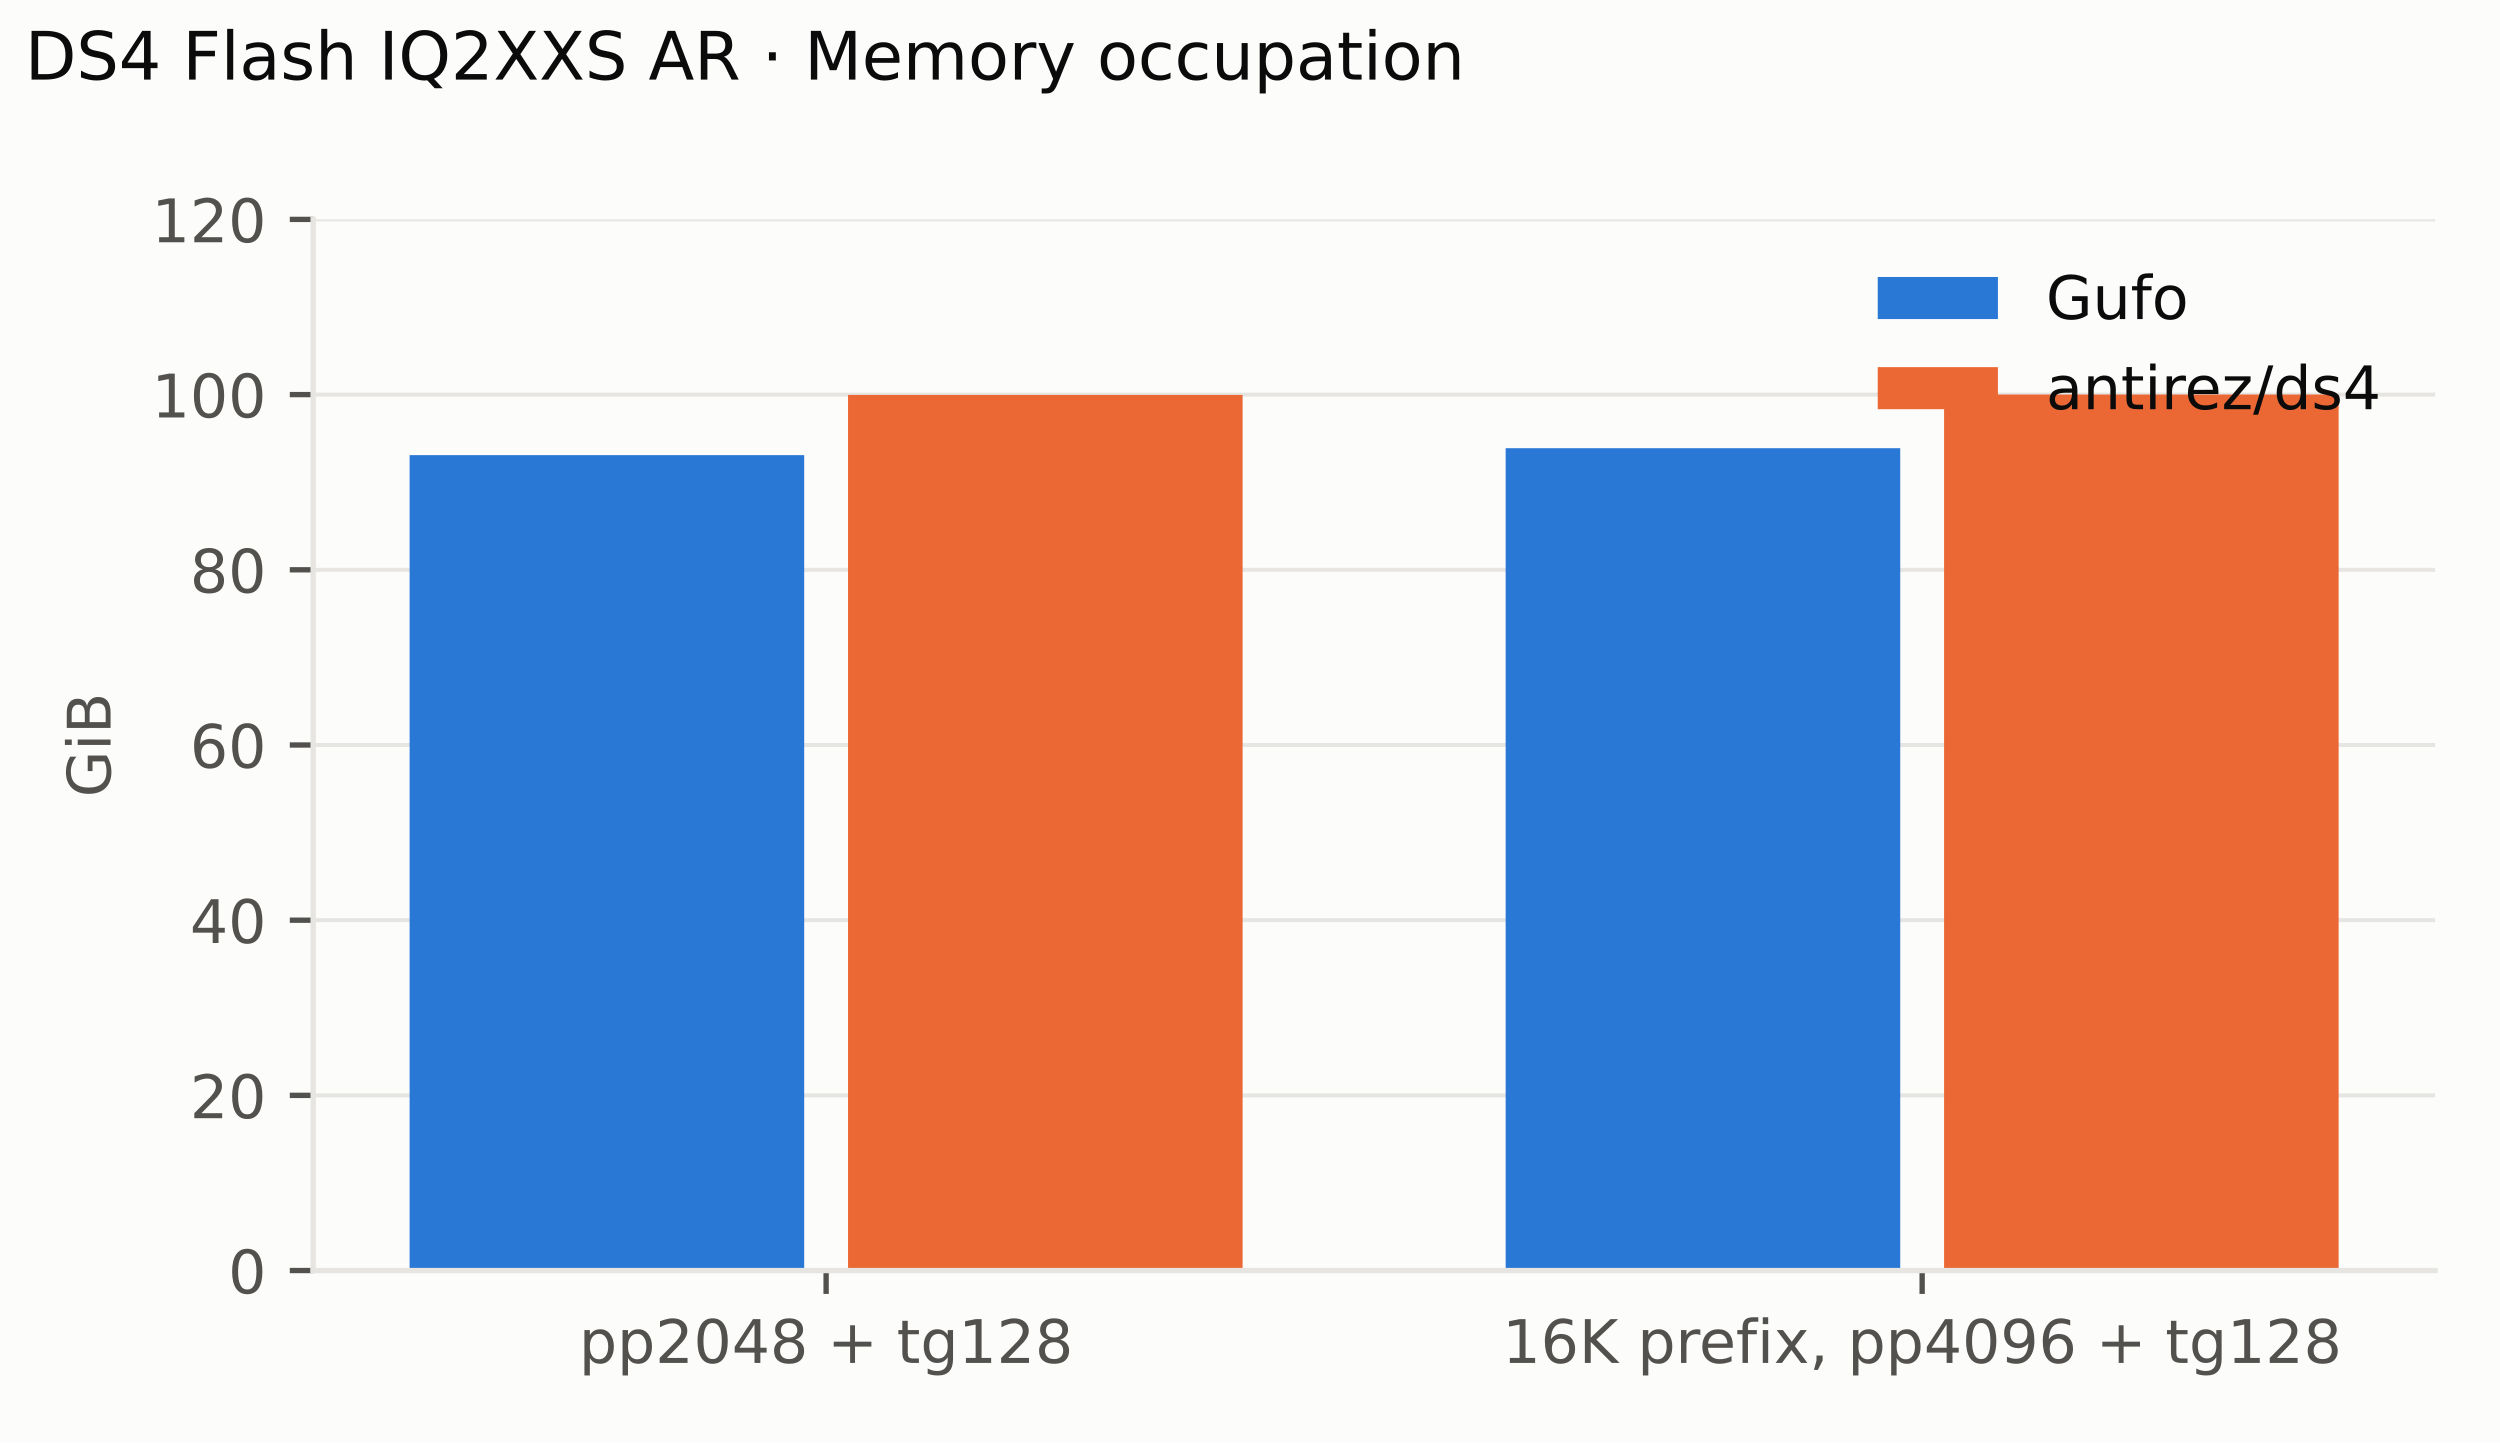
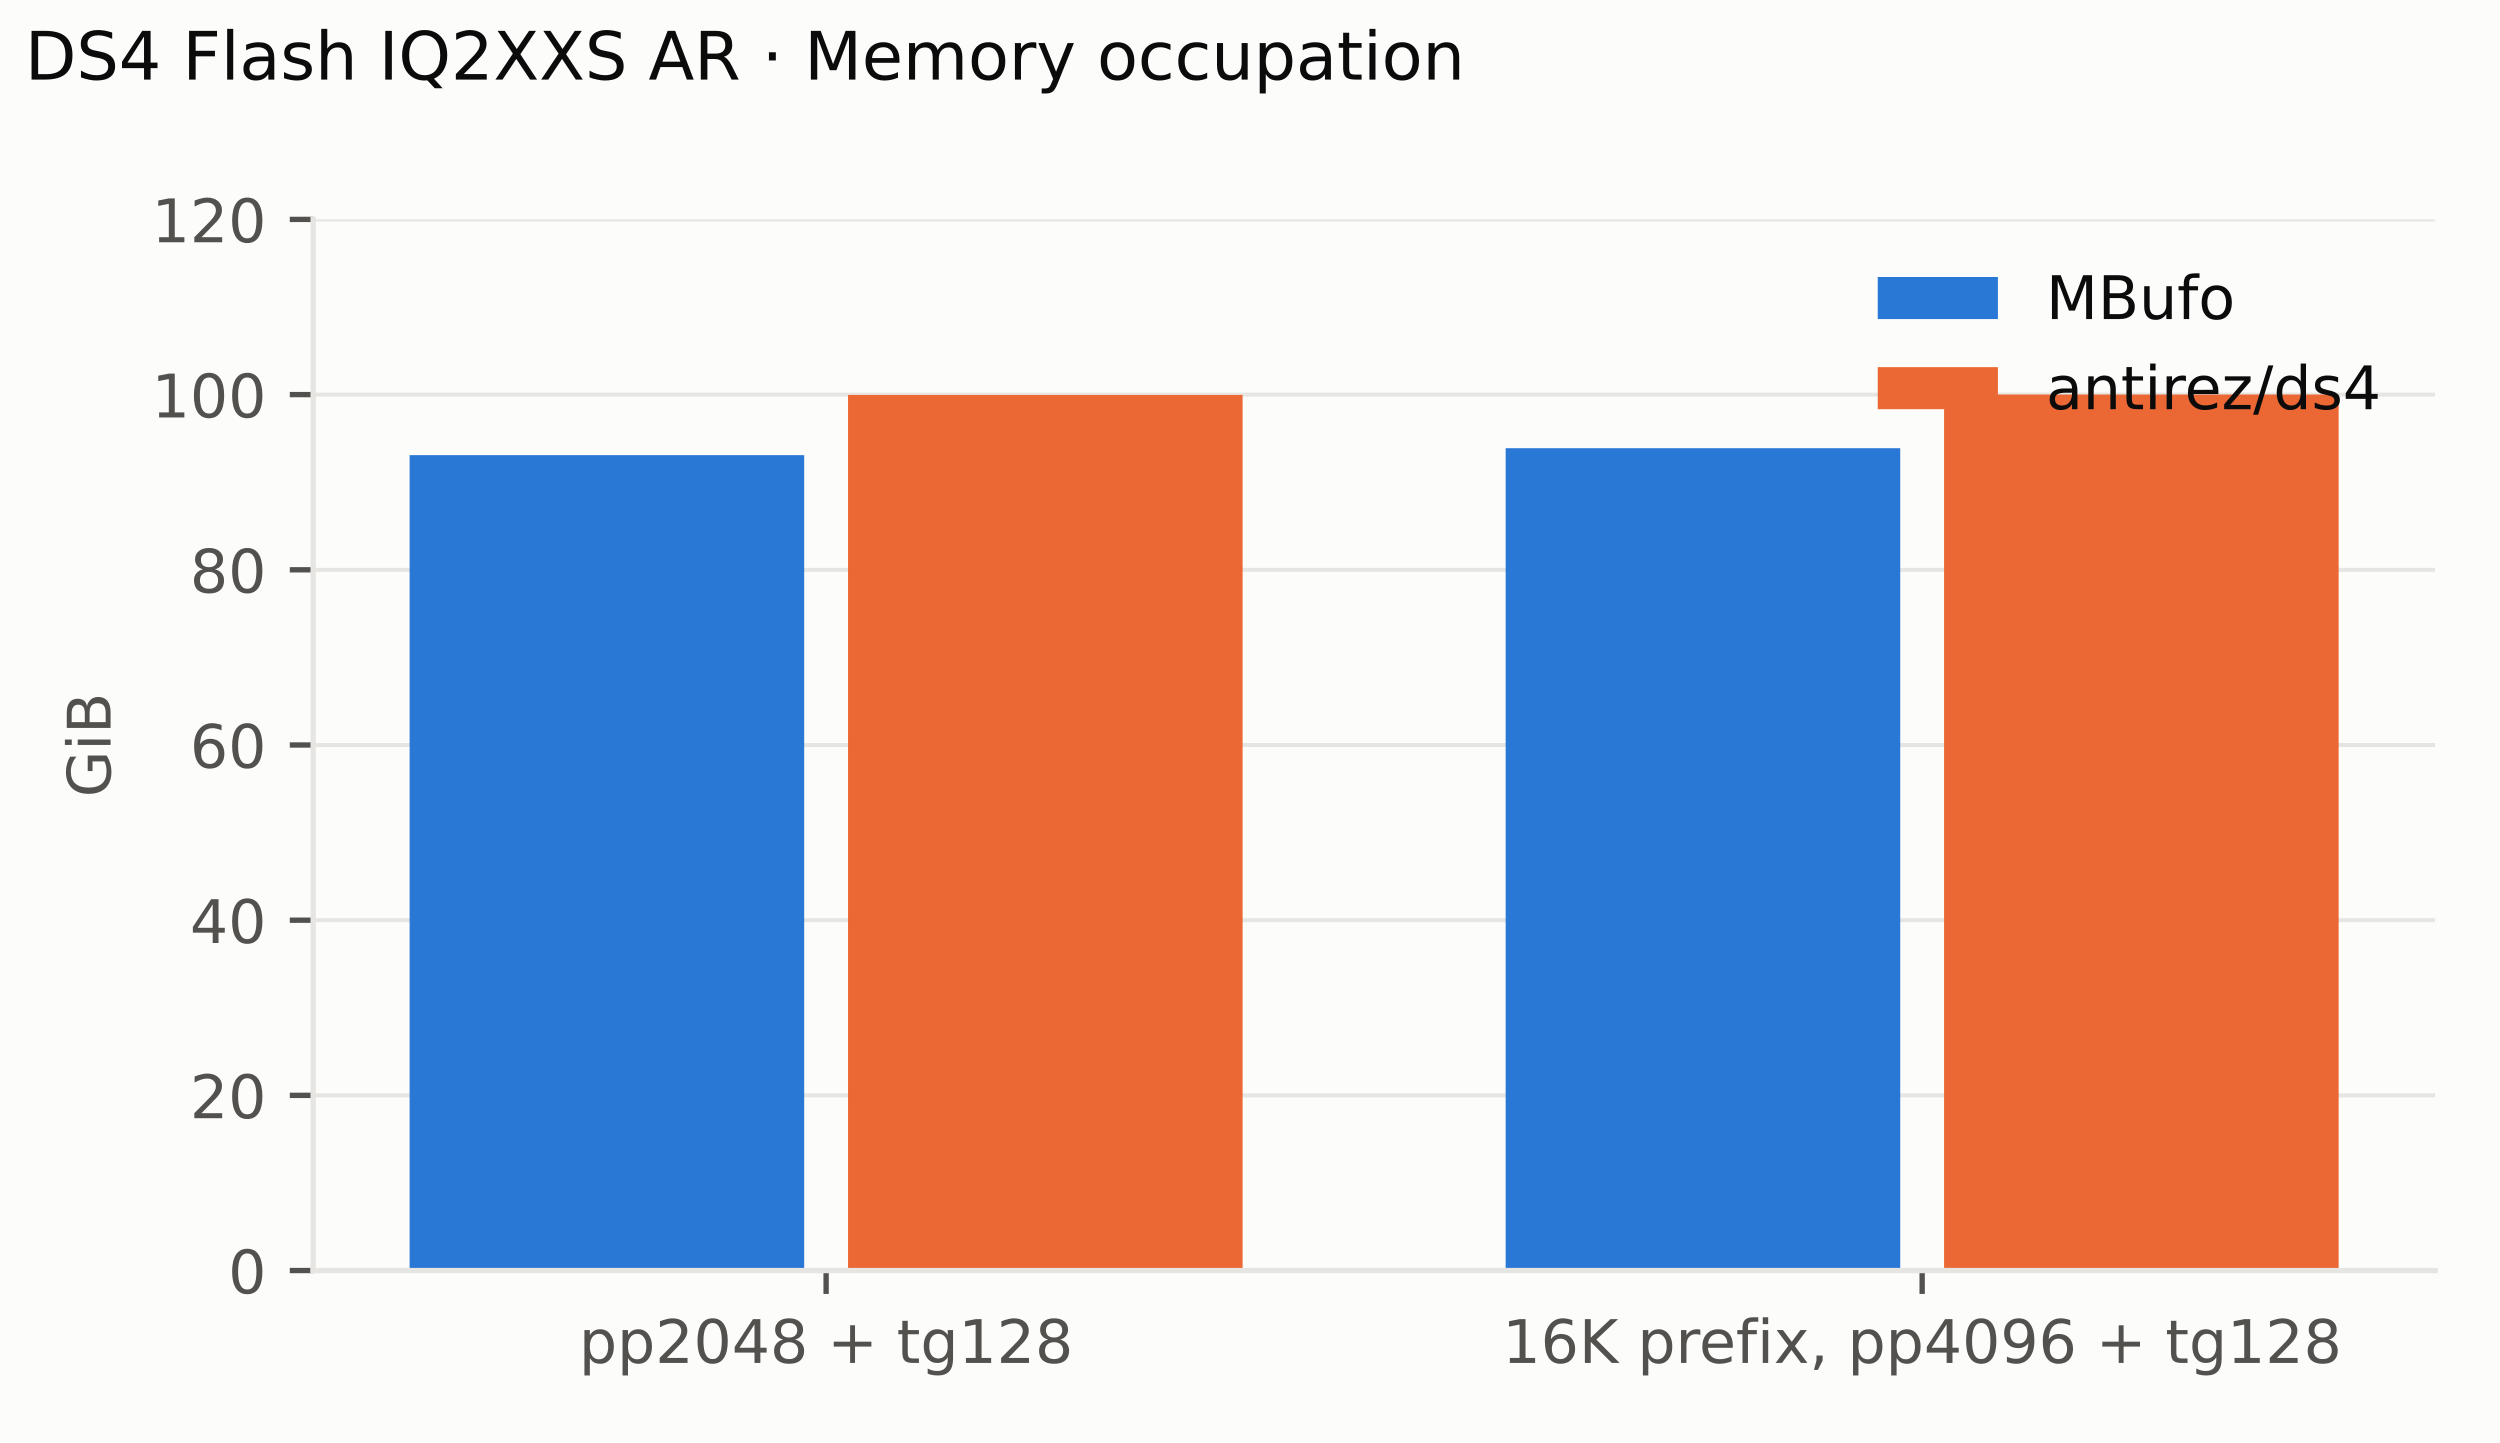
<svg xmlns="http://www.w3.org/2000/svg" xmlns:xlink="http://www.w3.org/1999/xlink" width="374.4pt" height="216pt" viewBox="0 0 374.4 216" version="1.1">
  <defs>
    <style type="text/css">*{stroke-linejoin: round; stroke-linecap: butt}</style>
  </defs>
  <g id="figure_1">
    <g id="patch_1">
      <path d="M 0 216 L 374.4 216 L 374.4 0 L 0 0 z " style="fill: #fcfcfb" />
    </g>
    <g id="axes_1">
      <g id="patch_2">
        <path d="M 46.899 190.279 L 364.68 190.279 L 364.68 32.843 L 46.899 32.843 z " style="fill: #fcfcfb" />
      </g>
      <g id="matplotlib.axis_1">
        <g id="xtick_1">
          <g id="line2d_1">
            <defs>
              <path id="m1ebf051f68" d="M 0 0 L 0 3.5 " style="stroke: #52514e; stroke-width: 0.8" />
            </defs>
            <g>
              <use xlink:href="#m1ebf051f68" x="123.718" y="190.279" style="fill: #52514e; stroke: #52514e; stroke-width: 0.8" />
            </g>
          </g>
          <g id="text_1">
            <text style="font-size: 9px; font-family: 'DejaVu Sans', 'Bitstream Vera Sans', 'Computer Modern Sans Serif', 'Lucida Grande', 'Verdana', 'Geneva', 'Lucid', 'Arial', 'Helvetica', 'Avant Garde', sans-serif; text-anchor: middle; fill: #52514e" x="123.718" y="204.117" transform="rotate(-0 123.7183 204.1172)">pp2048 + tg128</text>
          </g>
        </g>
        <g id="xtick_2">
          <g id="line2d_2">
            <g>
              <use xlink:href="#m1ebf051f68" x="287.861" y="190.279" style="fill: #52514e; stroke: #52514e; stroke-width: 0.8" />
            </g>
          </g>
          <g id="text_2">
            <text style="font-size: 9px; font-family: 'DejaVu Sans', 'Bitstream Vera Sans', 'Computer Modern Sans Serif', 'Lucida Grande', 'Verdana', 'Geneva', 'Lucid', 'Arial', 'Helvetica', 'Avant Garde', sans-serif; text-anchor: middle; fill: #52514e" x="287.861" y="204.118" transform="rotate(-0 287.8611 204.1179)">16K prefix, pp4096 + tg128</text>
          </g>
        </g>
      </g>
      <g id="matplotlib.axis_2">
        <g id="ytick_1">
          <g id="line2d_3">
            <path d="M 46.899 190.279 L 364.68 190.279 " clip-path="url(#p6f2e8923cc)" style="fill: none; stroke: #e6e5e1; stroke-width: 0.6; stroke-linecap: square" />
          </g>
          <g id="line2d_4">
            <defs>
              <path id="m680e5b1e24" d="M 0 0 L -3.5 0 " style="stroke: #52514e; stroke-width: 0.8" />
            </defs>
            <g>
              <use xlink:href="#m680e5b1e24" x="46.899" y="190.279" style="fill: #52514e; stroke: #52514e; stroke-width: 0.8" />
            </g>
          </g>
          <g id="text_3">
            <text style="font-size: 9px; font-family: 'DejaVu Sans', 'Bitstream Vera Sans', 'Computer Modern Sans Serif', 'Lucida Grande', 'Verdana', 'Geneva', 'Lucid', 'Arial', 'Helvetica', 'Avant Garde', sans-serif; text-anchor: end; fill: #52514e" x="39.899" y="193.698" transform="rotate(-0 39.89945 193.6982)">0</text>
          </g>
        </g>
        <g id="ytick_2">
          <g id="line2d_5">
            <path d="M 46.899 164.043 L 364.68 164.043 " clip-path="url(#p6f2e8923cc)" style="fill: none; stroke: #e6e5e1; stroke-width: 0.6; stroke-linecap: square" />
          </g>
          <g id="line2d_6">
            <g>
              <use xlink:href="#m680e5b1e24" x="46.899" y="164.043" style="fill: #52514e; stroke: #52514e; stroke-width: 0.8" />
            </g>
          </g>
          <g id="text_4">
            <text style="font-size: 9px; font-family: 'DejaVu Sans', 'Bitstream Vera Sans', 'Computer Modern Sans Serif', 'Lucida Grande', 'Verdana', 'Geneva', 'Lucid', 'Arial', 'Helvetica', 'Avant Garde', sans-serif; text-anchor: end; fill: #52514e" x="39.899" y="167.461" transform="rotate(-0 39.89945 167.4615)">20</text>
          </g>
        </g>
        <g id="ytick_3">
          <g id="line2d_7">
            <path d="M 46.899 137.806 L 364.68 137.806 " clip-path="url(#p6f2e8923cc)" style="fill: none; stroke: #e6e5e1; stroke-width: 0.6; stroke-linecap: square" />
          </g>
          <g id="line2d_8">
            <g>
              <use xlink:href="#m680e5b1e24" x="46.899" y="137.806" style="fill: #52514e; stroke: #52514e; stroke-width: 0.8" />
            </g>
          </g>
          <g id="text_5">
            <text style="font-size: 9px; font-family: 'DejaVu Sans', 'Bitstream Vera Sans', 'Computer Modern Sans Serif', 'Lucida Grande', 'Verdana', 'Geneva', 'Lucid', 'Arial', 'Helvetica', 'Avant Garde', sans-serif; text-anchor: end; fill: #52514e" x="39.899" y="141.225" transform="rotate(-0 39.89945 141.2248)">40</text>
          </g>
        </g>
        <g id="ytick_4">
          <g id="line2d_9">
            <path d="M 46.899 111.569 L 364.68 111.569 " clip-path="url(#p6f2e8923cc)" style="fill: none; stroke: #e6e5e1; stroke-width: 0.6; stroke-linecap: square" />
          </g>
          <g id="line2d_10">
            <g>
              <use xlink:href="#m680e5b1e24" x="46.899" y="111.569" style="fill: #52514e; stroke: #52514e; stroke-width: 0.8" />
            </g>
          </g>
          <g id="text_6">
            <text style="font-size: 9px; font-family: 'DejaVu Sans', 'Bitstream Vera Sans', 'Computer Modern Sans Serif', 'Lucida Grande', 'Verdana', 'Geneva', 'Lucid', 'Arial', 'Helvetica', 'Avant Garde', sans-serif; text-anchor: end; fill: #52514e" x="39.899" y="114.988" transform="rotate(-0 39.89945 114.988)">60</text>
          </g>
        </g>
        <g id="ytick_5">
          <g id="line2d_11">
            <path d="M 46.899 85.332 L 364.68 85.332 " clip-path="url(#p6f2e8923cc)" style="fill: none; stroke: #e6e5e1; stroke-width: 0.6; stroke-linecap: square" />
          </g>
          <g id="line2d_12">
            <g>
              <use xlink:href="#m680e5b1e24" x="46.899" y="85.332" style="fill: #52514e; stroke: #52514e; stroke-width: 0.8" />
            </g>
          </g>
          <g id="text_7">
            <text style="font-size: 9px; font-family: 'DejaVu Sans', 'Bitstream Vera Sans', 'Computer Modern Sans Serif', 'Lucida Grande', 'Verdana', 'Geneva', 'Lucid', 'Arial', 'Helvetica', 'Avant Garde', sans-serif; text-anchor: end; fill: #52514e" x="39.899" y="88.751" transform="rotate(-0 39.89945 88.75127)">80</text>
          </g>
        </g>
        <g id="ytick_6">
          <g id="line2d_13">
            <path d="M 46.899 59.096 L 364.68 59.096 " clip-path="url(#p6f2e8923cc)" style="fill: none; stroke: #e6e5e1; stroke-width: 0.6; stroke-linecap: square" />
          </g>
          <g id="line2d_14">
            <g>
              <use xlink:href="#m680e5b1e24" x="46.899" y="59.096" style="fill: #52514e; stroke: #52514e; stroke-width: 0.8" />
            </g>
          </g>
          <g id="text_8">
            <text style="font-size: 9px; font-family: 'DejaVu Sans', 'Bitstream Vera Sans', 'Computer Modern Sans Serif', 'Lucida Grande', 'Verdana', 'Geneva', 'Lucid', 'Arial', 'Helvetica', 'Avant Garde', sans-serif; text-anchor: end; fill: #52514e" x="39.899" y="62.515" transform="rotate(-0 39.89945 62.51453)">100</text>
          </g>
        </g>
        <g id="ytick_7">
          <g id="line2d_15">
            <path d="M 46.899 32.859 L 364.68 32.859 " clip-path="url(#p6f2e8923cc)" style="fill: none; stroke: #e6e5e1; stroke-width: 0.6; stroke-linecap: square" />
          </g>
          <g id="line2d_16">
            <g>
              <use xlink:href="#m680e5b1e24" x="46.899" y="32.859" style="fill: #52514e; stroke: #52514e; stroke-width: 0.8" />
            </g>
          </g>
          <g id="text_9">
            <text style="font-size: 9px; font-family: 'DejaVu Sans', 'Bitstream Vera Sans', 'Computer Modern Sans Serif', 'Lucida Grande', 'Verdana', 'Geneva', 'Lucid', 'Arial', 'Helvetica', 'Avant Garde', sans-serif; text-anchor: end; fill: #52514e" x="39.899" y="36.278" transform="rotate(-0 39.89945 36.27778)">120</text>
          </g>
        </g>
        <g id="text_10">
          <text style="font-size: 9px; font-family: 'DejaVu Sans', 'Bitstream Vera Sans', 'Computer Modern Sans Serif', 'Lucida Grande', 'Verdana', 'Geneva', 'Lucid', 'Arial', 'Helvetica', 'Avant Garde', sans-serif; text-anchor: middle; fill: #52514e" x="16.559" y="111.561" transform="rotate(-90 16.55859 111.5612)">GiB</text>
        </g>
      </g>
      <g id="patch_3">
        <path d="M 61.344 190.279 L 120.435 190.279 L 120.435 68.16 L 61.344 68.16 z " clip-path="url(#p6f2e8923cc)" style="fill: #2a78d6" />
      </g>
      <g id="patch_4">
        <path d="M 225.487 190.279 L 284.578 190.279 L 284.578 67.124 L 225.487 67.124 z " clip-path="url(#p6f2e8923cc)" style="fill: #2a78d6" />
      </g>
      <g id="patch_5">
        <path d="M 127.001 190.279 L 186.093 190.279 L 186.093 59.148 L 127.001 59.148 z " clip-path="url(#p6f2e8923cc)" style="fill: #eb6834" />
      </g>
      <g id="patch_6">
        <path d="M 291.144 190.279 L 350.235 190.279 L 350.235 59.082 L 291.144 59.082 z " clip-path="url(#p6f2e8923cc)" style="fill: #eb6834" />
      </g>
      <g id="patch_7">
        <path d="M 46.899 190.279 L 46.899 32.843 " style="fill: none; stroke: #e6e5e1; stroke-width: 0.8; stroke-linejoin: miter; stroke-linecap: square" />
      </g>
      <g id="patch_8">
        <path d="M 46.899 190.279 L 364.68 190.279 " style="fill: none; stroke: #e6e5e1; stroke-width: 0.8; stroke-linejoin: miter; stroke-linecap: square" />
      </g>
      <g id="legend_1">
        <g id="patch_9">
          <path d="M 281.209 47.782 L 299.209 47.782 L 299.209 41.482 L 281.209 41.482 z " style="fill: #2a78d6" />
        </g>
        <g id="text_11">
-           <text style="font-size: 9px; font-family: 'DejaVu Sans', 'Bitstream Vera Sans', 'Computer Modern Sans Serif', 'Lucida Grande', 'Verdana', 'Geneva', 'Lucid', 'Arial', 'Helvetica', 'Avant Garde', sans-serif; text-anchor: start; fill: #0b0b0b" x="306.409" y="47.782" transform="rotate(-0 306.4092 47.78169)">Gufo</text>
+           <text style="font-size: 9px; font-family: 'DejaVu Sans', 'Bitstream Vera Sans', 'Computer Modern Sans Serif', 'Lucida Grande', 'Verdana', 'Geneva', 'Lucid', 'Arial', 'Helvetica', 'Avant Garde', sans-serif; text-anchor: start; fill: #0b0b0b" x="306.409" y="47.782" transform="rotate(-0 306.4092 47.78169)">MBufo</text>
        </g>
        <g id="patch_10">
          <path d="M 281.209 61.282 L 299.209 61.282 L 299.209 54.982 L 281.209 54.982 z " style="fill: #eb6834" />
        </g>
        <g id="text_12">
          <text style="font-size: 9px; font-family: 'DejaVu Sans', 'Bitstream Vera Sans', 'Computer Modern Sans Serif', 'Lucida Grande', 'Verdana', 'Geneva', 'Lucid', 'Arial', 'Helvetica', 'Avant Garde', sans-serif; text-anchor: start; fill: #0b0b0b" x="306.409" y="61.282" transform="rotate(-0 306.4092 61.28239)">antirez/ds4</text>
        </g>
      </g>
    </g>
    <g id="text_13">
      <text style="font-size: 10px; font-family: 'DejaVu Sans', 'Bitstream Vera Sans', 'Computer Modern Sans Serif', 'Lucida Grande', 'Verdana', 'Geneva', 'Lucid', 'Arial', 'Helvetica', 'Avant Garde', sans-serif; text-anchor: start; fill: #0b0b0b" x="3.744" y="11.918" transform="rotate(-0 3.744 11.91844)">DS4 Flash IQ2XXS AR · Memory occupation</text>
    </g>
  </g>
  <defs>
    <clipPath id="p6f2e8923cc">
      <rect x="46.899" y="32.843" width="317.781" height="157.436" />
    </clipPath>
  </defs>
</svg>
